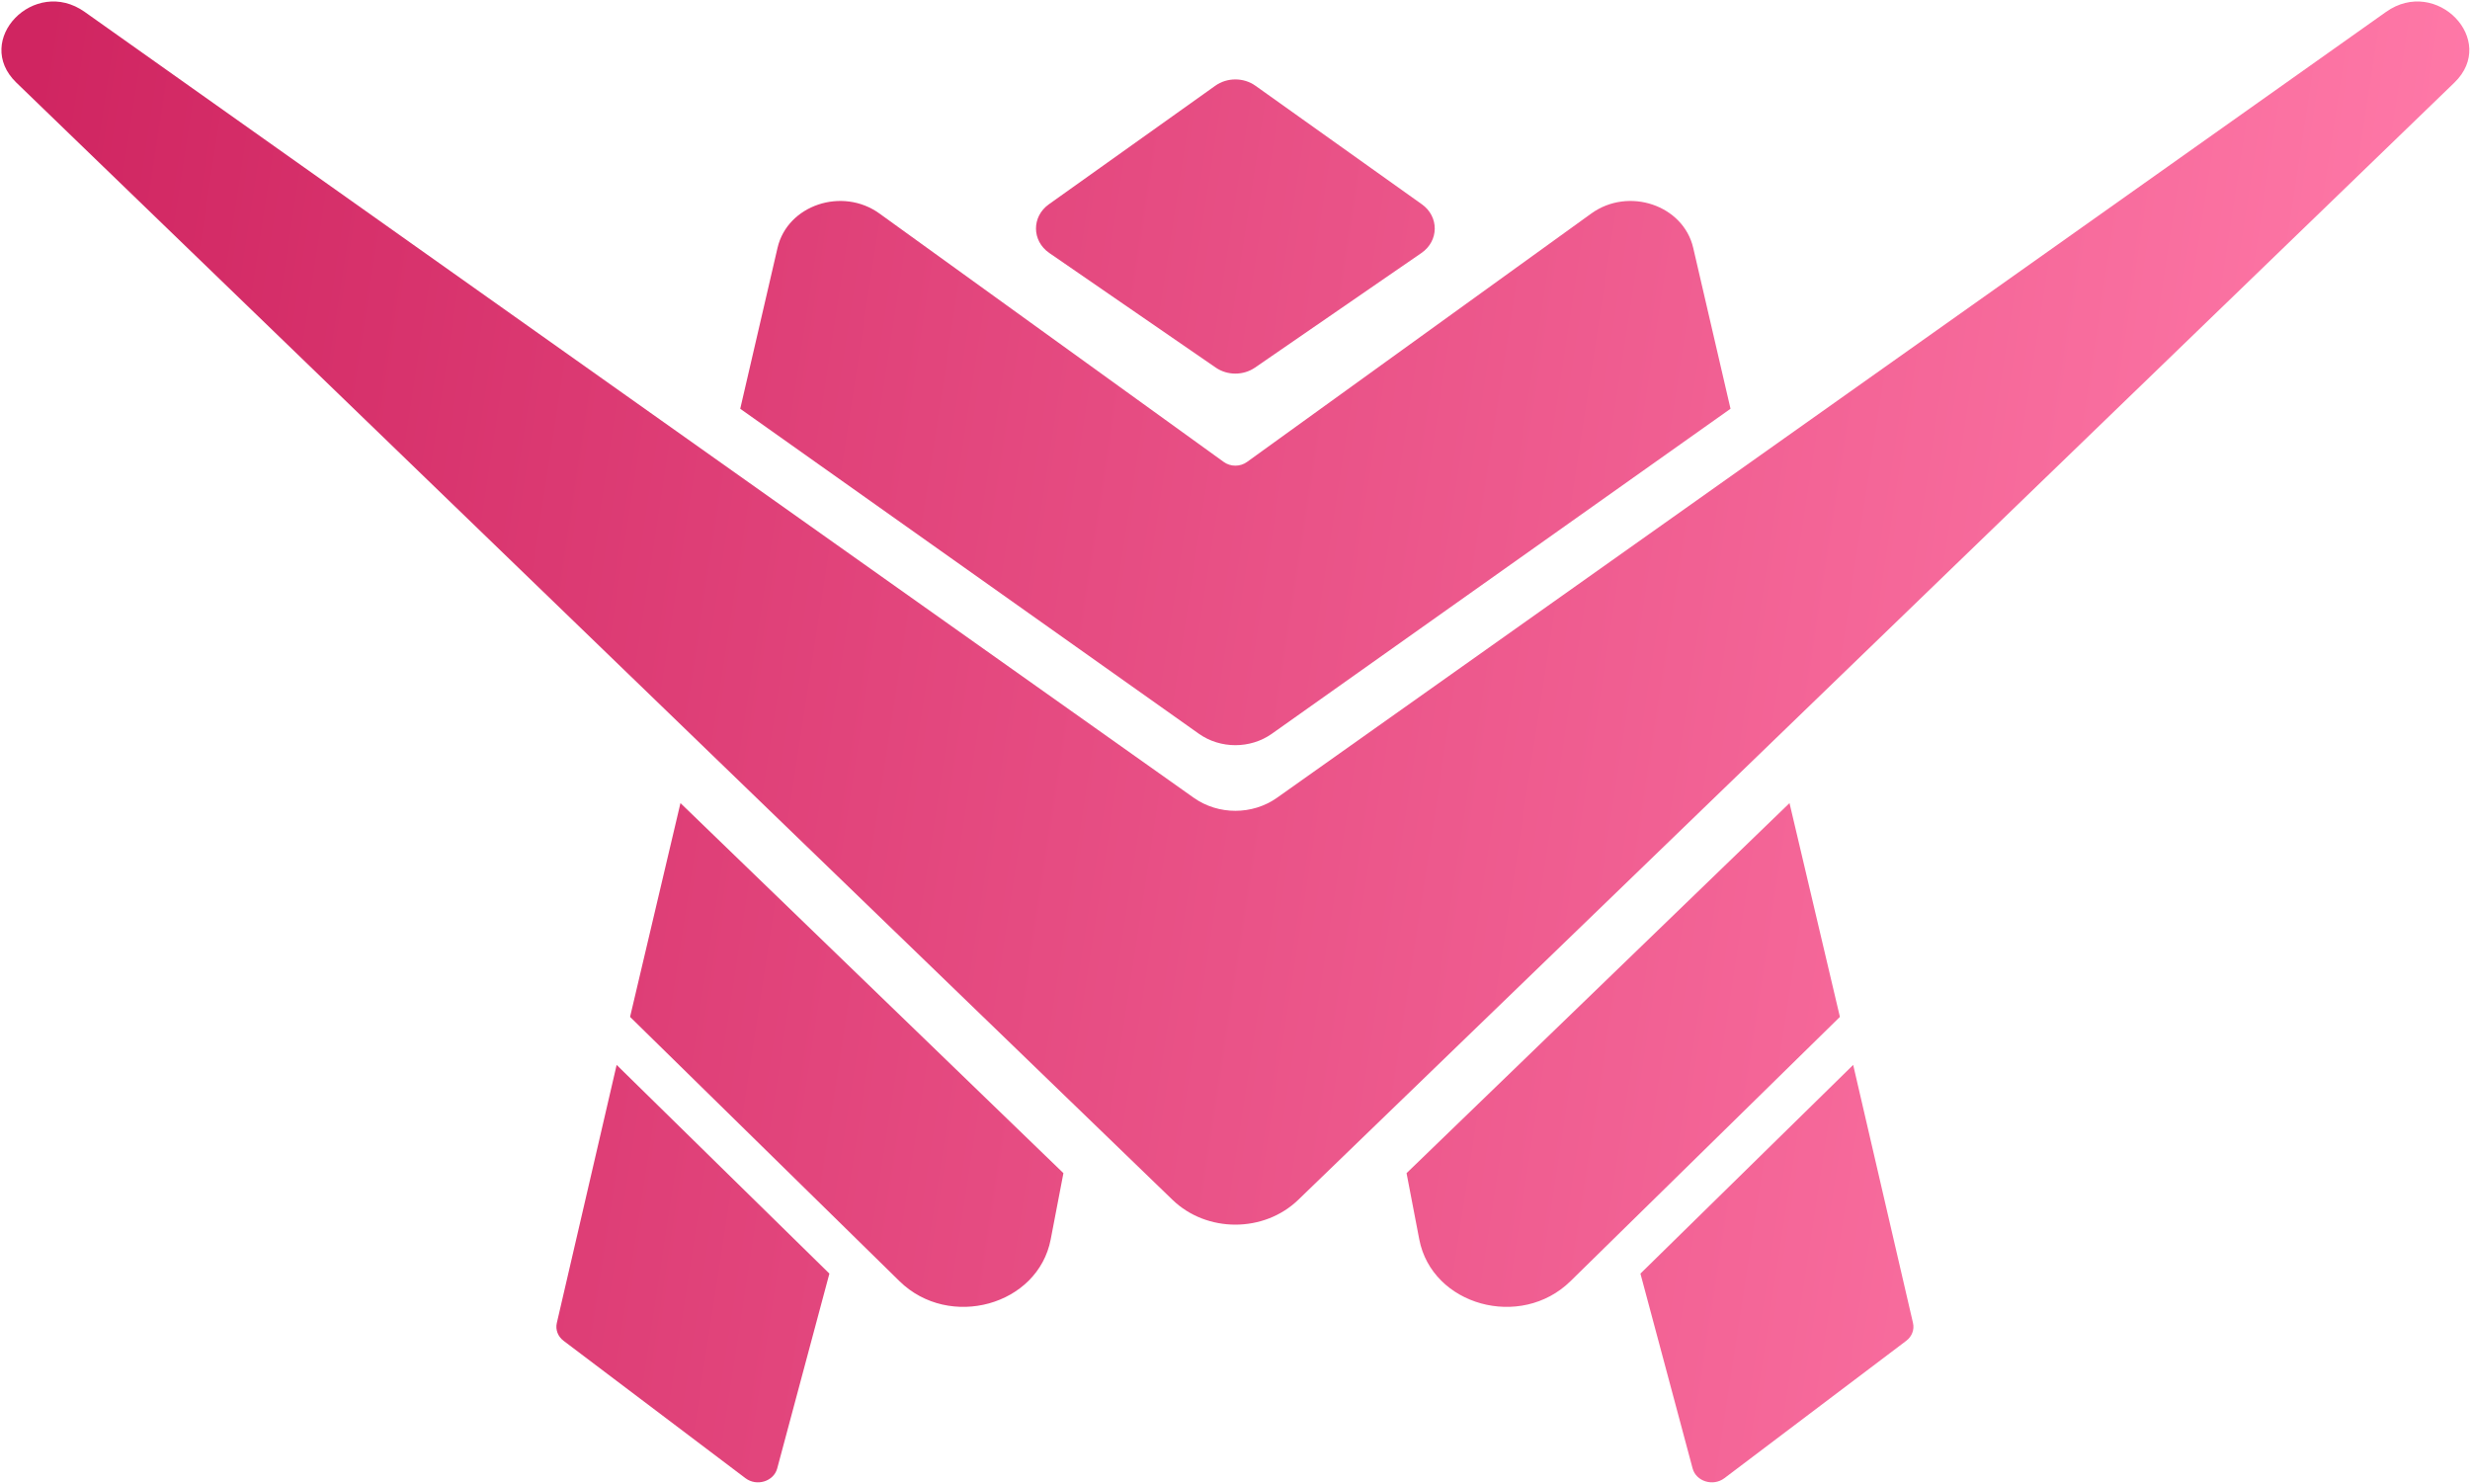
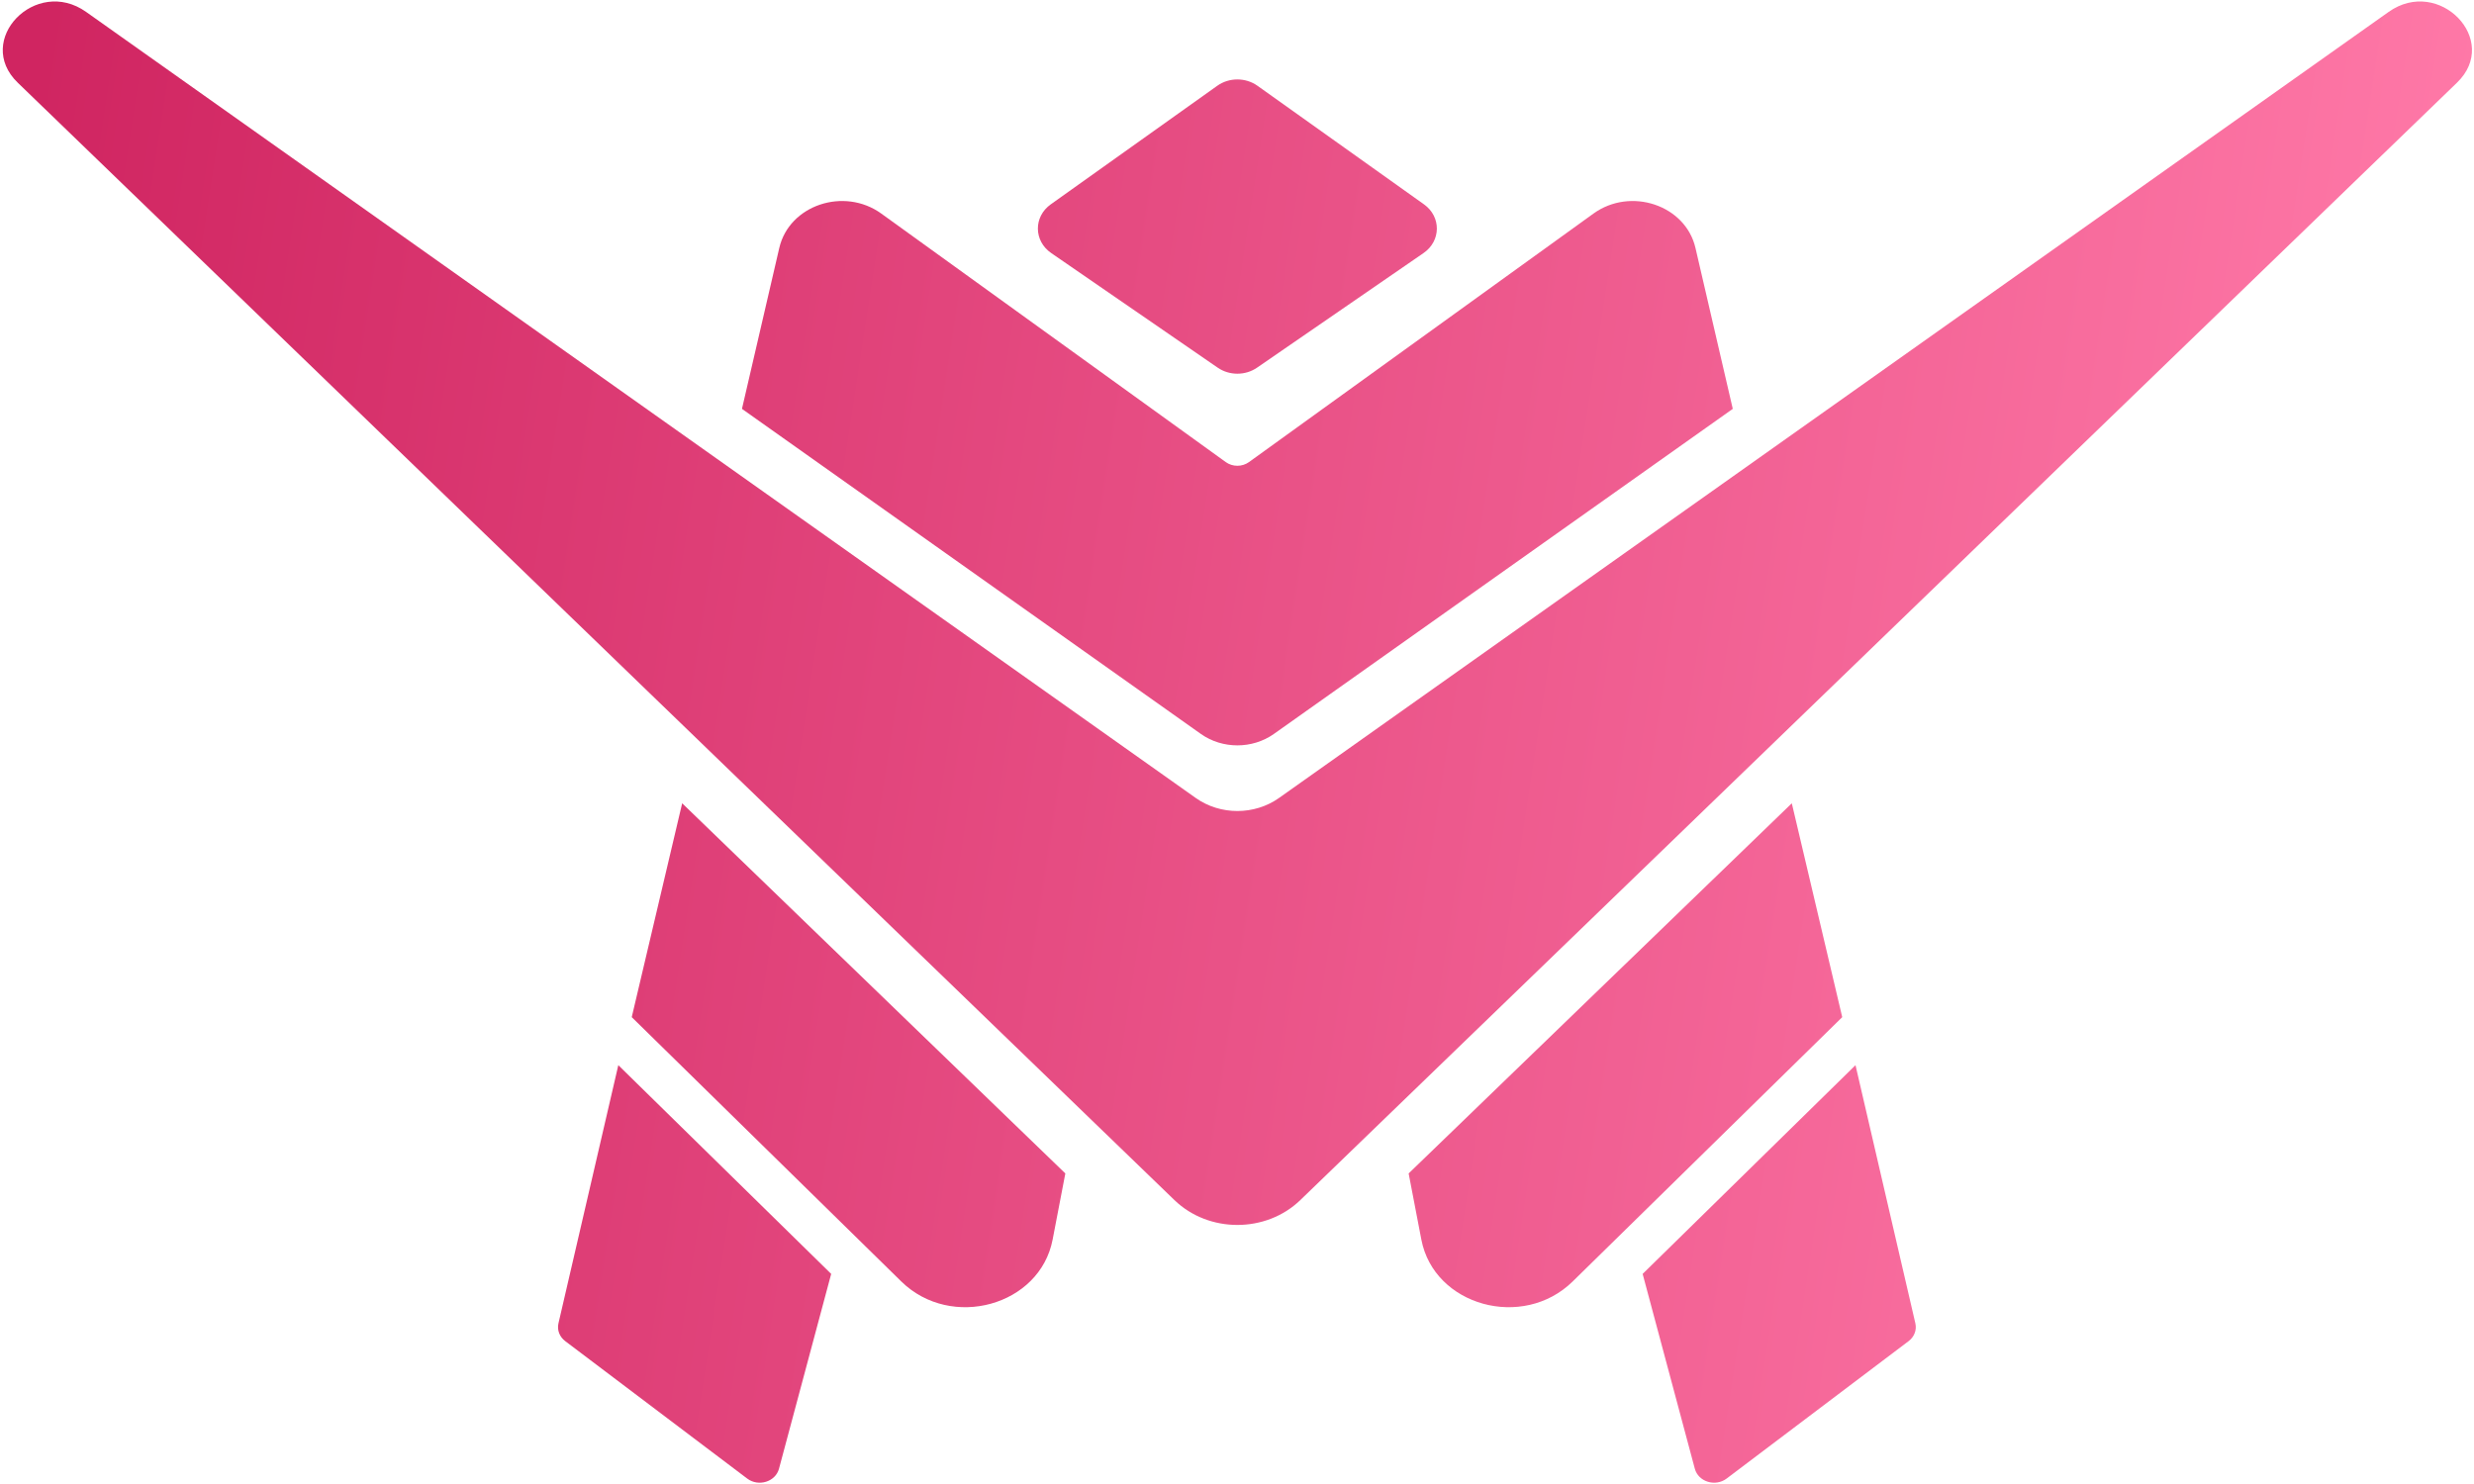
- <svg xmlns="http://www.w3.org/2000/svg" width="1222" height="734" viewBox="0 0 1222 734" fill="none">
+ <svg xmlns="http://www.w3.org/2000/svg" width="50" height="30" viewBox="0 0 1222 734" fill="none">
  <path d="M593.138 363.017C603.764 370.546 618.605 370.546 629.229 363.017L856.149 202.224L837.698 122.626C832.794 101.468 805.685 92.341 787.252 105.642L616.924 228.552C613.549 230.986 608.818 230.986 605.444 228.552L435.117 105.642C416.682 92.341 389.574 101.468 384.669 122.626L366.218 202.224L593.138 363.017Z" fill="url(#paint0_linear)" />
  <path d="M590.584 394.675L41.919 5.895C16.98 -11.776 -13.624 19.899 8.103 40.893L580.056 593.567C597.03 609.968 625.339 609.968 642.312 593.567L1214.26 40.893C1235.99 19.899 1205.39 -11.776 1180.45 5.895L631.784 394.675C619.626 403.289 602.742 403.289 590.584 394.675Z" fill="url(#paint1_linear)" />
  <path d="M311.717 503.091L444.998 633.823C469.657 658.011 513.545 645.866 519.832 613.115L526.112 580.393L336.648 397.314L311.717 503.091Z" fill="url(#paint2_linear)" />
  <path d="M946.433 654.528L916.836 526.842L811.58 630.086L837.39 726.455C839.122 732.923 847.536 735.519 853.112 731.307L943.1 663.323C945.906 661.203 947.193 657.807 946.433 654.528Z" fill="url(#paint3_linear)" />
  <path d="M910.269 503.091L776.987 633.823C752.329 658.011 708.441 645.866 702.154 613.115L695.873 580.393L885.338 397.314L910.269 503.091Z" fill="url(#paint4_linear)" />
  <path d="M275.479 654.528L305.077 526.842L410.333 630.086L384.522 726.455C382.79 732.923 374.377 735.519 368.801 731.307L278.813 663.323C276.006 661.203 274.719 657.807 275.479 654.528Z" fill="url(#paint5_linear)" />
  <path d="M601.246 42.421L518.906 101.076C510.337 107.181 510.442 119.179 519.118 125.152L601.458 181.852C607.232 185.828 615.136 185.828 620.909 181.852L703.249 125.152C711.925 119.179 712.03 107.181 703.461 101.076L621.121 42.421C615.262 38.248 607.105 38.248 601.246 42.421Z" fill="url(#paint6_linear)" />
  <defs>
    <linearGradient id="paint0_linear" x1="1" y1="144.405" x2="1194" y2="327.171" gradientUnits="userSpaceOnUse">
      <stop stop-color="#D02561" />
      <stop offset="1" stop-color="#FF79A8" />
    </linearGradient>
    <linearGradient id="paint1_linear" x1="1" y1="144.405" x2="1194" y2="327.171" gradientUnits="userSpaceOnUse">
      <stop stop-color="#D02561" />
      <stop offset="1" stop-color="#FF79A8" />
    </linearGradient>
    <linearGradient id="paint2_linear" x1="1" y1="144.405" x2="1194" y2="327.171" gradientUnits="userSpaceOnUse">
      <stop stop-color="#D02561" />
      <stop offset="1" stop-color="#FF79A8" />
    </linearGradient>
    <linearGradient id="paint3_linear" x1="1" y1="144.405" x2="1194" y2="327.171" gradientUnits="userSpaceOnUse">
      <stop stop-color="#D02561" />
      <stop offset="1" stop-color="#FF79A8" />
    </linearGradient>
    <linearGradient id="paint4_linear" x1="1" y1="144.405" x2="1194" y2="327.171" gradientUnits="userSpaceOnUse">
      <stop stop-color="#D02561" />
      <stop offset="1" stop-color="#FF79A8" />
    </linearGradient>
    <linearGradient id="paint5_linear" x1="1" y1="144.405" x2="1194" y2="327.171" gradientUnits="userSpaceOnUse">
      <stop stop-color="#D02561" />
      <stop offset="1" stop-color="#FF79A8" />
    </linearGradient>
    <linearGradient id="paint6_linear" x1="1" y1="144.405" x2="1194" y2="327.171" gradientUnits="userSpaceOnUse">
      <stop stop-color="#D02561" />
      <stop offset="1" stop-color="#FF79A8" />
    </linearGradient>
  </defs>
</svg>
